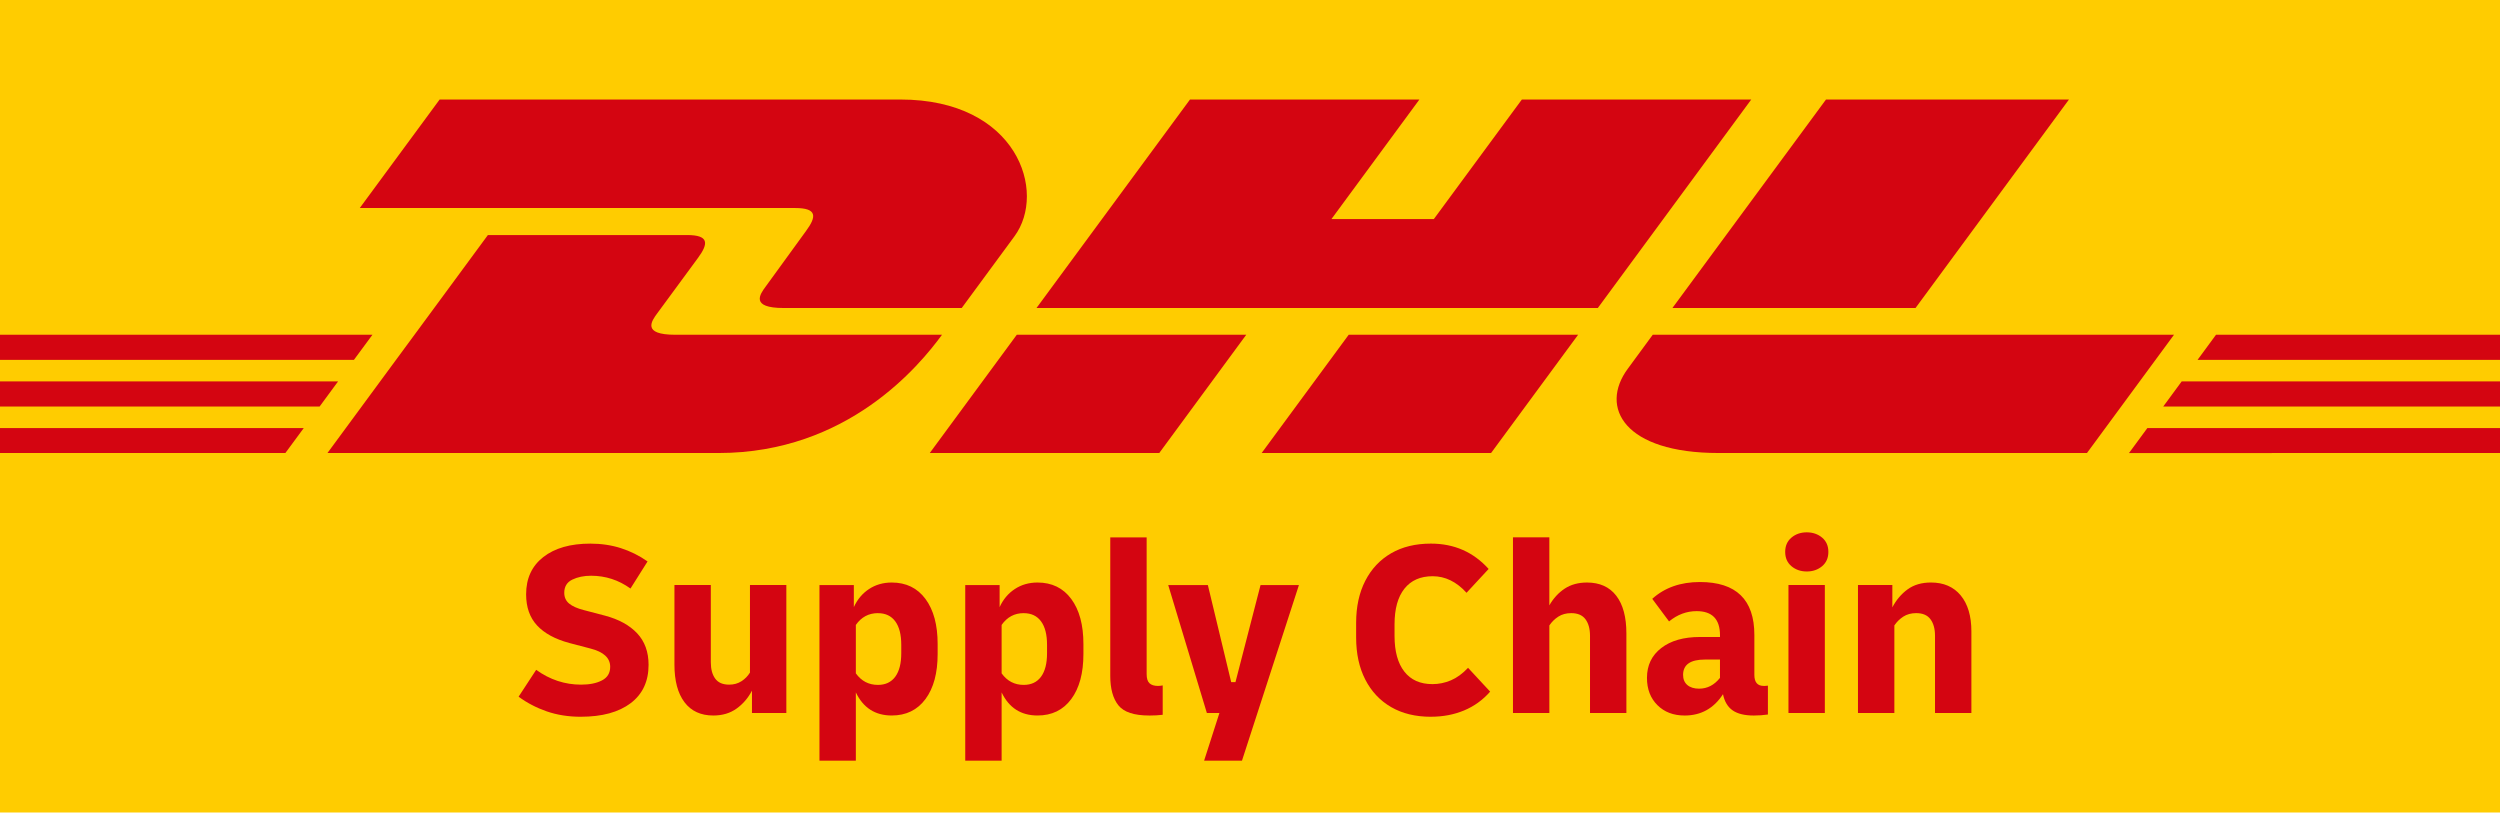
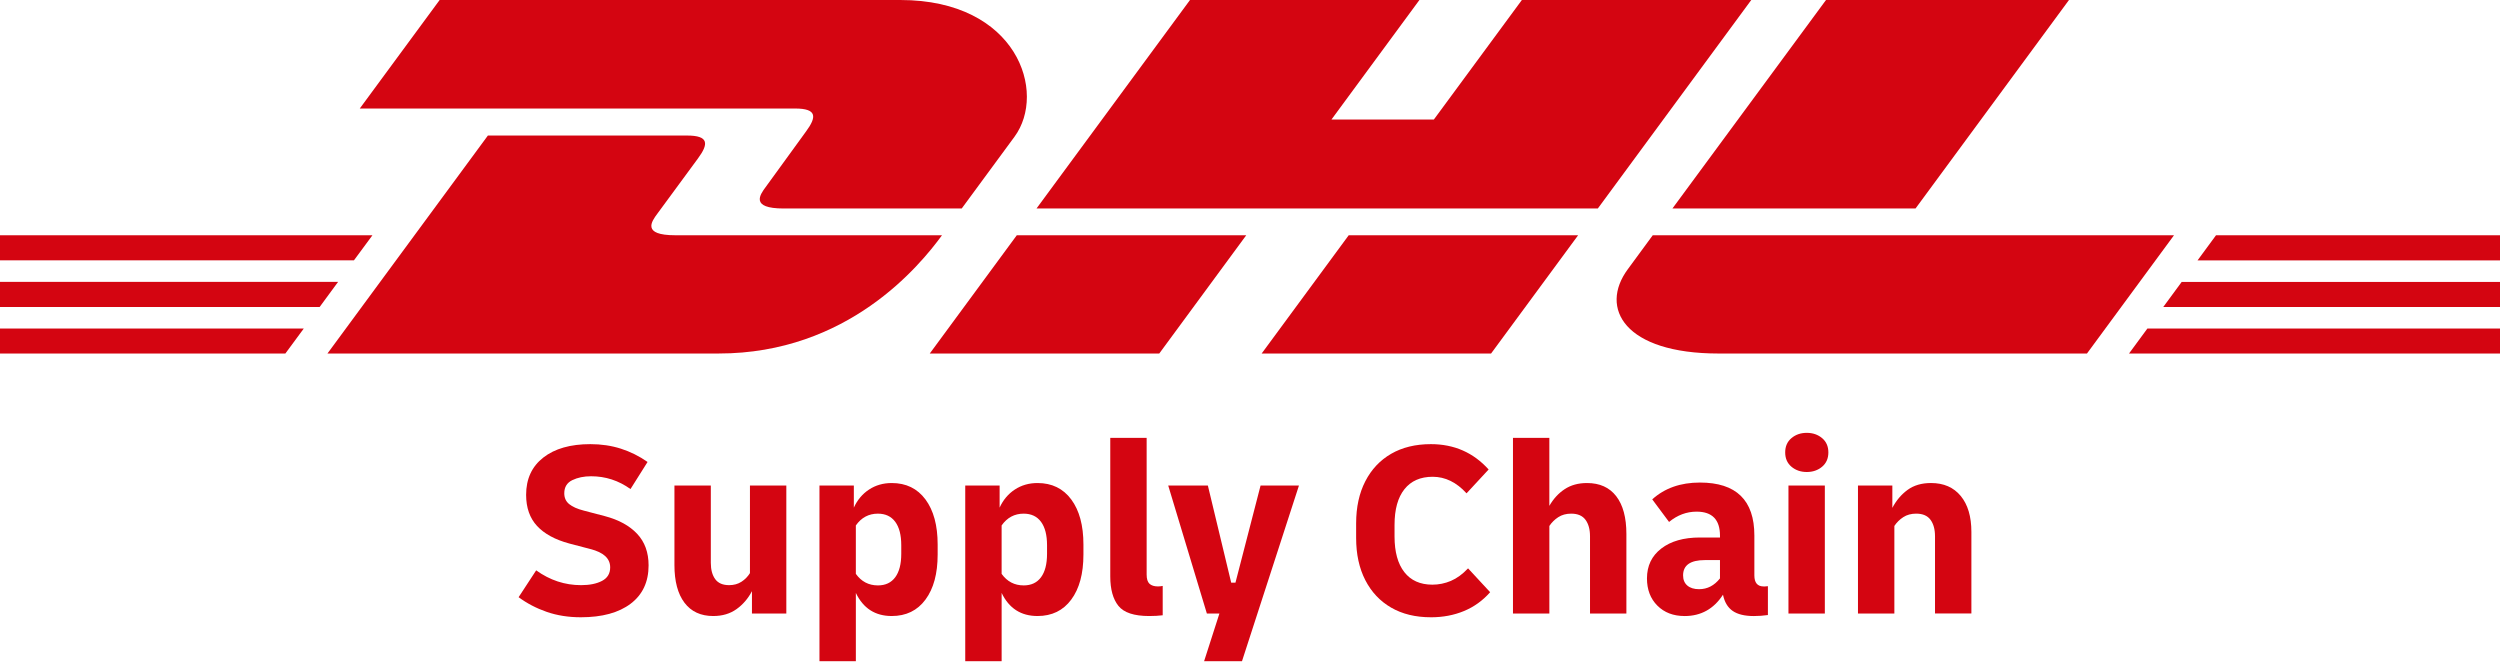
- <svg xmlns="http://www.w3.org/2000/svg" id="logo" viewBox="0 0 196 63.7">
-   <rect y="0" width="196" height="63.7" fill="#fc0" />
+ <svg xmlns="http://www.w3.org/2000/svg" id="logo" viewBox="0 0 196 51.837">
  <g>
    <g>
      <g>
-         <polygon points="0 29.901 26.506 29.901 25.058 31.871 0 31.871 0 29.901 0 29.901" fill="#d40511" />
-         <polygon points="0 26.245 29.199 26.245 27.748 28.213 0 28.213 0 26.245 0 26.245" fill="#d40511" />
-         <polygon points="0 33.559 23.815 33.559 22.373 35.516 0 35.516 0 33.559 0 33.559" fill="#d40511" />
+         <polygon points="0 22.1 26.506 22.1 25.058 24.07 0 24.07 0 22.1 0 22.1" fill="#d40511" />
+         <polygon points="0 18.445 29.199 18.445 27.748 20.412 0 20.412 0 18.445 0 18.445" fill="#d40511" />
+         <polygon points="0 25.759 23.815 25.759 22.373 27.715 0 27.715 0 25.759 0 25.759" fill="#d40511" />
      </g>
      <g>
-         <polygon points="196 31.871 169.598 31.871 171.045 29.902 196 29.902 196 31.871 196 31.871" fill="#d40511" />
-         <polygon points="196 35.516 166.913 35.519 168.354 33.559 196 33.559 196 35.516 196 35.516" fill="#d40511" />
-         <polygon points="173.735 26.245 196 26.245 196 28.214 172.287 28.216 173.735 26.245 173.735 26.245" fill="#d40511" />
+         <polygon points="196 24.07 169.598 24.07 171.045 22.102 196 22.102 196 24.07 196 24.07" fill="#d40511" />
+         <polygon points="196 27.715 166.913 27.718 168.354 25.759 196 25.759 196 27.715 196 27.715" fill="#d40511" />
+         <polygon points="173.735 18.445 196 18.445 196 20.413 172.287 20.415 173.735 18.445 173.735 18.445" fill="#d40511" />
      </g>
    </g>
    <g>
-       <path d="m25.673,35.516l12.578-17.089h15.608c1.725,0,1.703.655.86,1.798-.856,1.16-2.313,3.155-3.185,4.332-.443.598-1.243,1.688,1.409,1.688h20.91c-1.739,2.382-7.38,9.271-17.508,9.271h-30.671Z" fill="#d40511" />
-       <path d="m97.706,26.244l-6.82,9.272h-17.992s6.817-9.271,6.823-9.271l17.989-.001h0Z" fill="#d40511" />
-       <path d="m123.724,26.245l-6.824,9.271h-17.986s6.818-9.271,6.824-9.271h17.986Z" fill="#d40511" />
-       <path d="m129.575,26.245c.001,0-1.314,1.798-1.953,2.66-2.259,3.053-.263,6.611,7.111,6.611h28.885l6.823-9.271h-40.866Z" fill="#d40511" />
+       <path d="m25.673,27.715l12.578-17.089h15.608c1.725,0,1.703.655.86,1.798-.856,1.16-2.313,3.155-3.185,4.332-.443.598-1.243,1.688,1.409,1.688h20.91c-1.739,2.382-7.38,9.271-17.508,9.271h-30.671Z" fill="#d40511" />
+       <path d="m97.706,18.443l-6.82,9.272h-17.992s6.817-9.271,6.823-9.271l17.989-.001h0Z" fill="#d40511" />
+       <path d="m123.724,18.445l-6.824,9.271h-17.986s6.818-9.271,6.824-9.271h17.986Z" fill="#d40511" />
+       <path d="m129.575,18.445c.001,0-1.314,1.797-1.953,2.66-2.259,3.053-.263,6.611,7.111,6.611h28.885l6.823-9.271h-40.866Z" fill="#d40511" />
    </g>
    <g>
-       <path d="m34.468,7.801l-6.262,8.508h34.129c1.725,0,1.702.655.859,1.798-.856,1.159-2.289,3.176-3.161,4.354-.443.597-1.243,1.687,1.409,1.687h13.956s2.249-3.062,4.135-5.621c2.566-3.482.223-10.725-8.949-10.725h-36.117Z" fill="#d40511" />
-       <polygon points="125.269 24.147 81.262 24.147 93.296 7.801 111.282 7.801 104.386 17.173 112.414 17.173 119.315 7.801 137.299 7.801 125.269 24.147 125.269 24.147" fill="#d40511" />
-       <path d="m162.208,7.801l-12.031,16.346h-19.059s12.036-16.346,12.041-16.346h19.049Z" fill="#d40511" />
+       <path d="m34.468,0l-6.262,8.508h34.129c1.725,0,1.702.655.859,1.797-.856,1.159-2.289,3.176-3.161,4.354-.443.597-1.243,1.687,1.409,1.687h13.956s2.249-3.061,4.135-5.621c2.566-3.481.223-10.725-8.949-10.725h-36.117Z" fill="#d40511" />
+       <polygon points="125.269 16.346 81.262 16.346 93.296 0 111.282 0 104.386 9.372 112.414 9.372 119.315 0 137.299 0 125.269 16.346 125.269 16.346" fill="#d40511" />
+       <path d="m162.208,0l-12.031,16.346h-19.059S143.153,0,143.159,0h19.049Z" fill="#d40511" />
    </g>
  </g>
  <g>
-     <path d="m45.538,56.194c-.971,0-1.863-.141-2.676-.423-.813-.282-1.547-.665-2.203-1.151l1.377-2.105c1.075.774,2.249,1.161,3.521,1.161.669,0,1.216-.111,1.643-.335.426-.223.639-.577.639-1.062,0-.695-.518-1.174-1.554-1.436l-1.653-.433c-1.115-.302-1.957-.76-2.528-1.377-.571-.616-.856-1.429-.856-2.439,0-1.246.449-2.22,1.347-2.921.898-.702,2.128-1.053,3.688-1.053.852,0,1.649.118,2.39.354.741.236,1.439.583,2.095,1.043l-1.338,2.124c-.931-.669-1.961-1.003-3.088-1.003-.564,0-1.056.102-1.475.305s-.629.548-.629,1.032c0,.354.128.636.384.846.256.21.639.38,1.151.511l1.652.433c1.089.289,1.931.751,2.528,1.387.597.636.895,1.459.895,2.469,0,1.298-.469,2.302-1.407,3.01-.938.708-2.239,1.062-3.905,1.062Z" fill="#d40511" />
-     <path d="m55.925,56.096c-.984,0-1.738-.347-2.262-1.043-.525-.695-.787-1.679-.787-2.951v-6.236h2.852v6.059c0,.538.115.964.344,1.279.229.315.593.472,1.092.472.367,0,.688-.088.964-.266.276-.177.498-.403.669-.679v-6.865h2.852v10.033h-2.695v-1.751c-.302.577-.705,1.046-1.21,1.407-.505.361-1.111.541-1.82.541Z" fill="#d40511" />
-     <path d="m64.246,59.637v-13.77h2.695v1.731c.276-.603.672-1.076,1.19-1.417.518-.341,1.111-.511,1.78-.511,1.128,0,2.01.429,2.646,1.288.636.859.954,2.036.954,3.531v.787c0,1.495-.318,2.672-.954,3.531-.636.859-1.518,1.288-2.646,1.288-1.298,0-2.236-.603-2.813-1.81v5.351h-2.852Zm4.583-11.567c-.721,0-1.298.308-1.731.924v3.797c.433.603,1.01.905,1.731.905.59,0,1.043-.213,1.358-.639.315-.426.472-1.039.472-1.839v-.668c0-.8-.157-1.413-.472-1.839-.315-.426-.767-.639-1.358-.639Z" fill="#d40511" />
-     <path d="m75.675,59.637v-13.77h2.695v1.731c.276-.603.672-1.076,1.19-1.417.518-.341,1.111-.511,1.78-.511,1.128,0,2.01.429,2.646,1.288.636.859.954,2.036.954,3.531v.787c0,1.495-.318,2.672-.954,3.531-.636.859-1.518,1.288-2.646,1.288-1.298,0-2.236-.603-2.813-1.81v5.351h-2.852Zm4.583-11.567c-.721,0-1.298.308-1.731.924v3.797c.433.603,1.01.905,1.731.905.59,0,1.043-.213,1.358-.639.315-.426.472-1.039.472-1.839v-.668c0-.8-.157-1.413-.472-1.839-.315-.426-.767-.639-1.358-.639Z" fill="#d40511" />
-     <path d="m90.094,56.096c-1.18,0-1.984-.265-2.41-.797-.426-.531-.639-1.301-.639-2.311v-10.858h2.852v10.721c0,.341.075.581.226.719.151.137.37.206.659.206.118,0,.243-.013.374-.039v2.302c-.315.039-.669.059-1.062.059Z" fill="#d40511" />
-     <path d="m94.402,59.637l1.2-3.737h-.984l-3.03-10.033h3.108l1.83,7.613h.334l1.967-7.613h3.009l-4.465,13.77h-2.97Z" fill="#d40511" />
-     <path d="m112.184,56.194c-1.207,0-2.246-.253-3.118-.758-.872-.504-1.548-1.223-2.026-2.154-.479-.931-.719-2.033-.719-3.305v-1.141c0-1.272.24-2.373.719-3.305.478-.931,1.154-1.649,2.026-2.154.872-.505,1.912-.758,3.118-.758,1.823,0,3.331.662,4.524,1.987l-1.731,1.868c-.787-.866-1.672-1.298-2.656-1.298-.958,0-1.696.325-2.213.974-.518.65-.776,1.584-.776,2.804v.905c0,1.207.255,2.138.767,2.793.511.656,1.246.983,2.203.983.498,0,.98-.098,1.446-.295.465-.197.915-.524,1.348-.983l1.731,1.868c-.577.656-1.259,1.148-2.046,1.475-.787.328-1.652.492-2.596.492Z" fill="#d40511" />
-     <path d="m118.617,55.899v-13.77h2.852v5.331c.315-.551.714-.987,1.2-1.309.485-.321,1.069-.481,1.751-.481.997,0,1.76.344,2.292,1.032.531.689.797,1.675.797,2.961v6.236h-2.852v-6.059c0-.537-.118-.967-.354-1.288-.236-.321-.61-.482-1.121-.482-.394,0-.731.092-1.014.276s-.514.413-.698.688v6.866h-2.852Z" fill="#d40511" />
-     <path d="m132.072,56.096c-.879,0-1.59-.272-2.134-.816s-.816-1.255-.816-2.134c0-.983.373-1.764,1.121-2.341.748-.577,1.758-.865,3.03-.865h1.574v-.138c0-1.259-.61-1.889-1.83-1.889-.787,0-1.508.269-2.163.806l-1.318-1.77c.97-.878,2.216-1.318,3.737-1.318,2.845,0,4.269,1.384,4.269,4.151v3.128c0,.577.242.865.728.865h.108c.046,0,.121-.006.226-.02v2.263c-.184.026-.367.045-.551.059-.184.013-.367.02-.551.02-.721,0-1.276-.134-1.662-.403-.387-.269-.639-.691-.758-1.269-.721,1.115-1.725,1.672-3.01,1.672Zm1.141-2.105c.642,0,1.186-.282,1.633-.846v-1.436h-1.18c-1.141,0-1.712.4-1.712,1.201,0,.341.111.606.334.796.223.19.531.286.925.286Z" fill="#d40511" />
-     <path d="m141.651,44.804c-.472,0-.872-.138-1.2-.413-.328-.276-.492-.649-.492-1.122,0-.472.164-.845.492-1.121.328-.276.728-.413,1.2-.413.473,0,.872.138,1.201.413.328.276.492.649.492,1.121,0,.473-.164.846-.492,1.122-.328.276-.728.413-1.201.413Zm-1.436,11.095v-10.033h2.852v10.033h-2.852Z" fill="#d40511" />
-     <path d="m145.665,55.899v-10.033h2.695v1.751c.302-.577.698-1.046,1.19-1.407.492-.361,1.105-.541,1.839-.541.997,0,1.774.338,2.332,1.013.557.676.836,1.617.836,2.823v6.393h-2.852v-6.059c0-.537-.118-.967-.354-1.288-.236-.321-.61-.482-1.121-.482-.394,0-.731.092-1.014.276s-.514.413-.698.688v6.866h-2.852Z" fill="#d40511" />
+     <path d="m45.538,48.394c-.971,0-1.863-.141-2.676-.423-.813-.282-1.547-.666-2.203-1.151l1.377-2.105c1.075.774,2.249,1.161,3.521,1.161.668,0,1.216-.111,1.642-.334s.639-.577.639-1.062c0-.695-.518-1.174-1.554-1.436l-1.653-.433c-1.115-.301-1.957-.76-2.527-1.377s-.856-1.429-.856-2.44c0-1.245.449-2.22,1.347-2.921s2.128-1.052,3.689-1.052c.852,0,1.649.117,2.39.354s1.439.583,2.095,1.043l-1.338,2.124c-.931-.668-1.961-1.003-3.088-1.003-.564,0-1.056.101-1.475.304-.42.204-.629.548-.629,1.033,0,.354.128.636.384.845.256.21.639.381,1.151.512l1.652.433c1.089.288,1.931.751,2.528,1.387.596.636.895,1.458.895,2.469,0,1.298-.469,2.301-1.407,3.01-.937.708-2.239,1.062-3.904,1.062Z" fill="#d40511" />
+     <path d="m55.925,48.297c-.984,0-1.738-.348-2.262-1.043-.525-.696-.787-1.679-.787-2.951v-6.236h2.852v6.058c0,.538.115.964.344,1.279s.594.472,1.092.472c.367,0,.689-.088.964-.265s.498-.403.668-.679v-6.865h2.852v10.032h-2.695v-1.751c-.302.577-.705,1.046-1.209,1.407-.505.361-1.111.541-1.82.541Z" fill="#d40511" />
+     <path d="m64.246,51.837v-13.77h2.695v1.731c.276-.603.672-1.075,1.19-1.416s1.111-.512,1.781-.512c1.128,0,2.01.43,2.646,1.288.636.86.954,2.037.954,3.531v.787c0,1.495-.318,2.673-.954,3.531-.636.86-1.518,1.289-2.646,1.289-1.298,0-2.236-.604-2.813-1.81v5.351h-2.852Zm4.583-11.567c-.721,0-1.298.309-1.731.925v3.796c.433.604,1.01.905,1.731.905.59,0,1.043-.213,1.358-.639.315-.426.472-1.039.472-1.839v-.669c0-.799-.157-1.413-.472-1.839-.315-.426-.768-.639-1.358-.639Z" fill="#d40511" />
+     <path d="m75.675,51.837v-13.77h2.695v1.731c.276-.603.672-1.075,1.19-1.416s1.111-.512,1.781-.512c1.128,0,2.01.43,2.646,1.288.636.86.954,2.037.954,3.531v.787c0,1.495-.318,2.673-.954,3.531-.636.86-1.518,1.289-2.646,1.289-1.298,0-2.236-.604-2.813-1.81v5.351h-2.852Zm4.583-11.567c-.721,0-1.298.309-1.731.925v3.796c.433.604,1.01.905,1.731.905.59,0,1.043-.213,1.358-.639.315-.426.472-1.039.472-1.839v-.669c0-.799-.157-1.413-.472-1.839-.315-.426-.768-.639-1.358-.639Z" fill="#d40511" />
+     <path d="m90.094,48.297c-1.18,0-1.984-.266-2.41-.797-.426-.531-.639-1.302-.639-2.311v-10.859h2.852v10.721c0,.341.076.58.226.718s.371.207.659.207c.118,0,.243-.013.374-.039v2.301c-.315.039-.669.059-1.062.059Z" fill="#d40511" />
+     <path d="m94.402,51.837l1.2-3.737h-.984l-3.029-10.032h3.108l1.829,7.613h.334l1.968-7.613h3.009l-4.465,13.77h-2.97Z" fill="#d40511" />
+     <path d="m112.184,48.394c-1.207,0-2.246-.253-3.118-.757-.872-.505-1.548-1.223-2.026-2.154-.479-.931-.719-2.033-.719-3.305v-1.141c0-1.272.24-2.373.719-3.305.478-.931,1.154-1.649,2.026-2.154.872-.504,1.912-.757,3.118-.757,1.823,0,3.331.662,4.524,1.987l-1.731,1.869c-.787-.866-1.672-1.298-2.656-1.298-.958,0-1.696.325-2.213.974s-.776,1.583-.776,2.803v.905c0,1.207.255,2.138.767,2.793.511.656,1.246.984,2.203.984.498,0,.98-.099,1.446-.295.465-.197.915-.525,1.348-.984l1.731,1.869c-.577.656-1.259,1.148-2.046,1.475-.787.328-1.652.492-2.596.492Z" fill="#d40511" />
+     <path d="m118.617,48.099v-13.77h2.852v5.331c.315-.55.714-.987,1.2-1.308.485-.321,1.069-.482,1.751-.482.997,0,1.76.344,2.292,1.033.531.688.797,1.675.797,2.96v6.236h-2.852v-6.059c0-.537-.118-.967-.354-1.288-.236-.321-.61-.482-1.121-.482-.394,0-.731.092-1.014.276s-.514.413-.698.689v6.865h-2.852Z" fill="#d40511" />
+     <path d="m132.072,48.297c-.879,0-1.59-.272-2.134-.816s-.816-1.256-.816-2.134c0-.984.373-1.764,1.121-2.341.748-.577,1.758-.866,3.03-.866h1.574v-.138c0-1.259-.61-1.889-1.83-1.889-.787,0-1.508.269-2.163.807l-1.318-1.77c.97-.878,2.216-1.318,3.737-1.318,2.845,0,4.269,1.384,4.269,4.151v3.128c0,.577.242.866.728.866h.108c.046,0,.121-.007.226-.02v2.262c-.184.026-.367.046-.551.059-.184.013-.367.02-.551.02-.721,0-1.276-.135-1.662-.404-.387-.268-.639-.691-.758-1.269-.721,1.115-1.725,1.673-3.01,1.673Zm1.141-2.105c.642,0,1.186-.282,1.633-.845v-1.436h-1.18c-1.141,0-1.712.4-1.712,1.2,0,.341.111.607.334.797.223.19.531.285.925.285Z" fill="#d40511" />
+     <path d="m141.651,37.005c-.472,0-.872-.138-1.2-.413-.328-.276-.492-.65-.492-1.122s.164-.846.492-1.122c.328-.275.728-.413,1.2-.413.473,0,.872.138,1.201.413.328.276.492.65.492,1.122s-.164.846-.492,1.122c-.328.275-.728.413-1.201.413Zm-1.436,11.095v-10.032h2.852v10.032h-2.852Z" fill="#d40511" />
+     <path d="m145.665,48.099v-10.032h2.695v1.75c.302-.577.698-1.045,1.19-1.407.492-.361,1.105-.541,1.839-.541.997,0,1.774.338,2.332,1.014.557.675.836,1.616.836,2.822v6.393h-2.852v-6.059c0-.537-.118-.967-.354-1.288-.236-.321-.61-.482-1.121-.482-.394,0-.731.092-1.014.276s-.514.413-.698.689v6.865h-2.852Z" fill="#d40511" />
  </g>
</svg>
